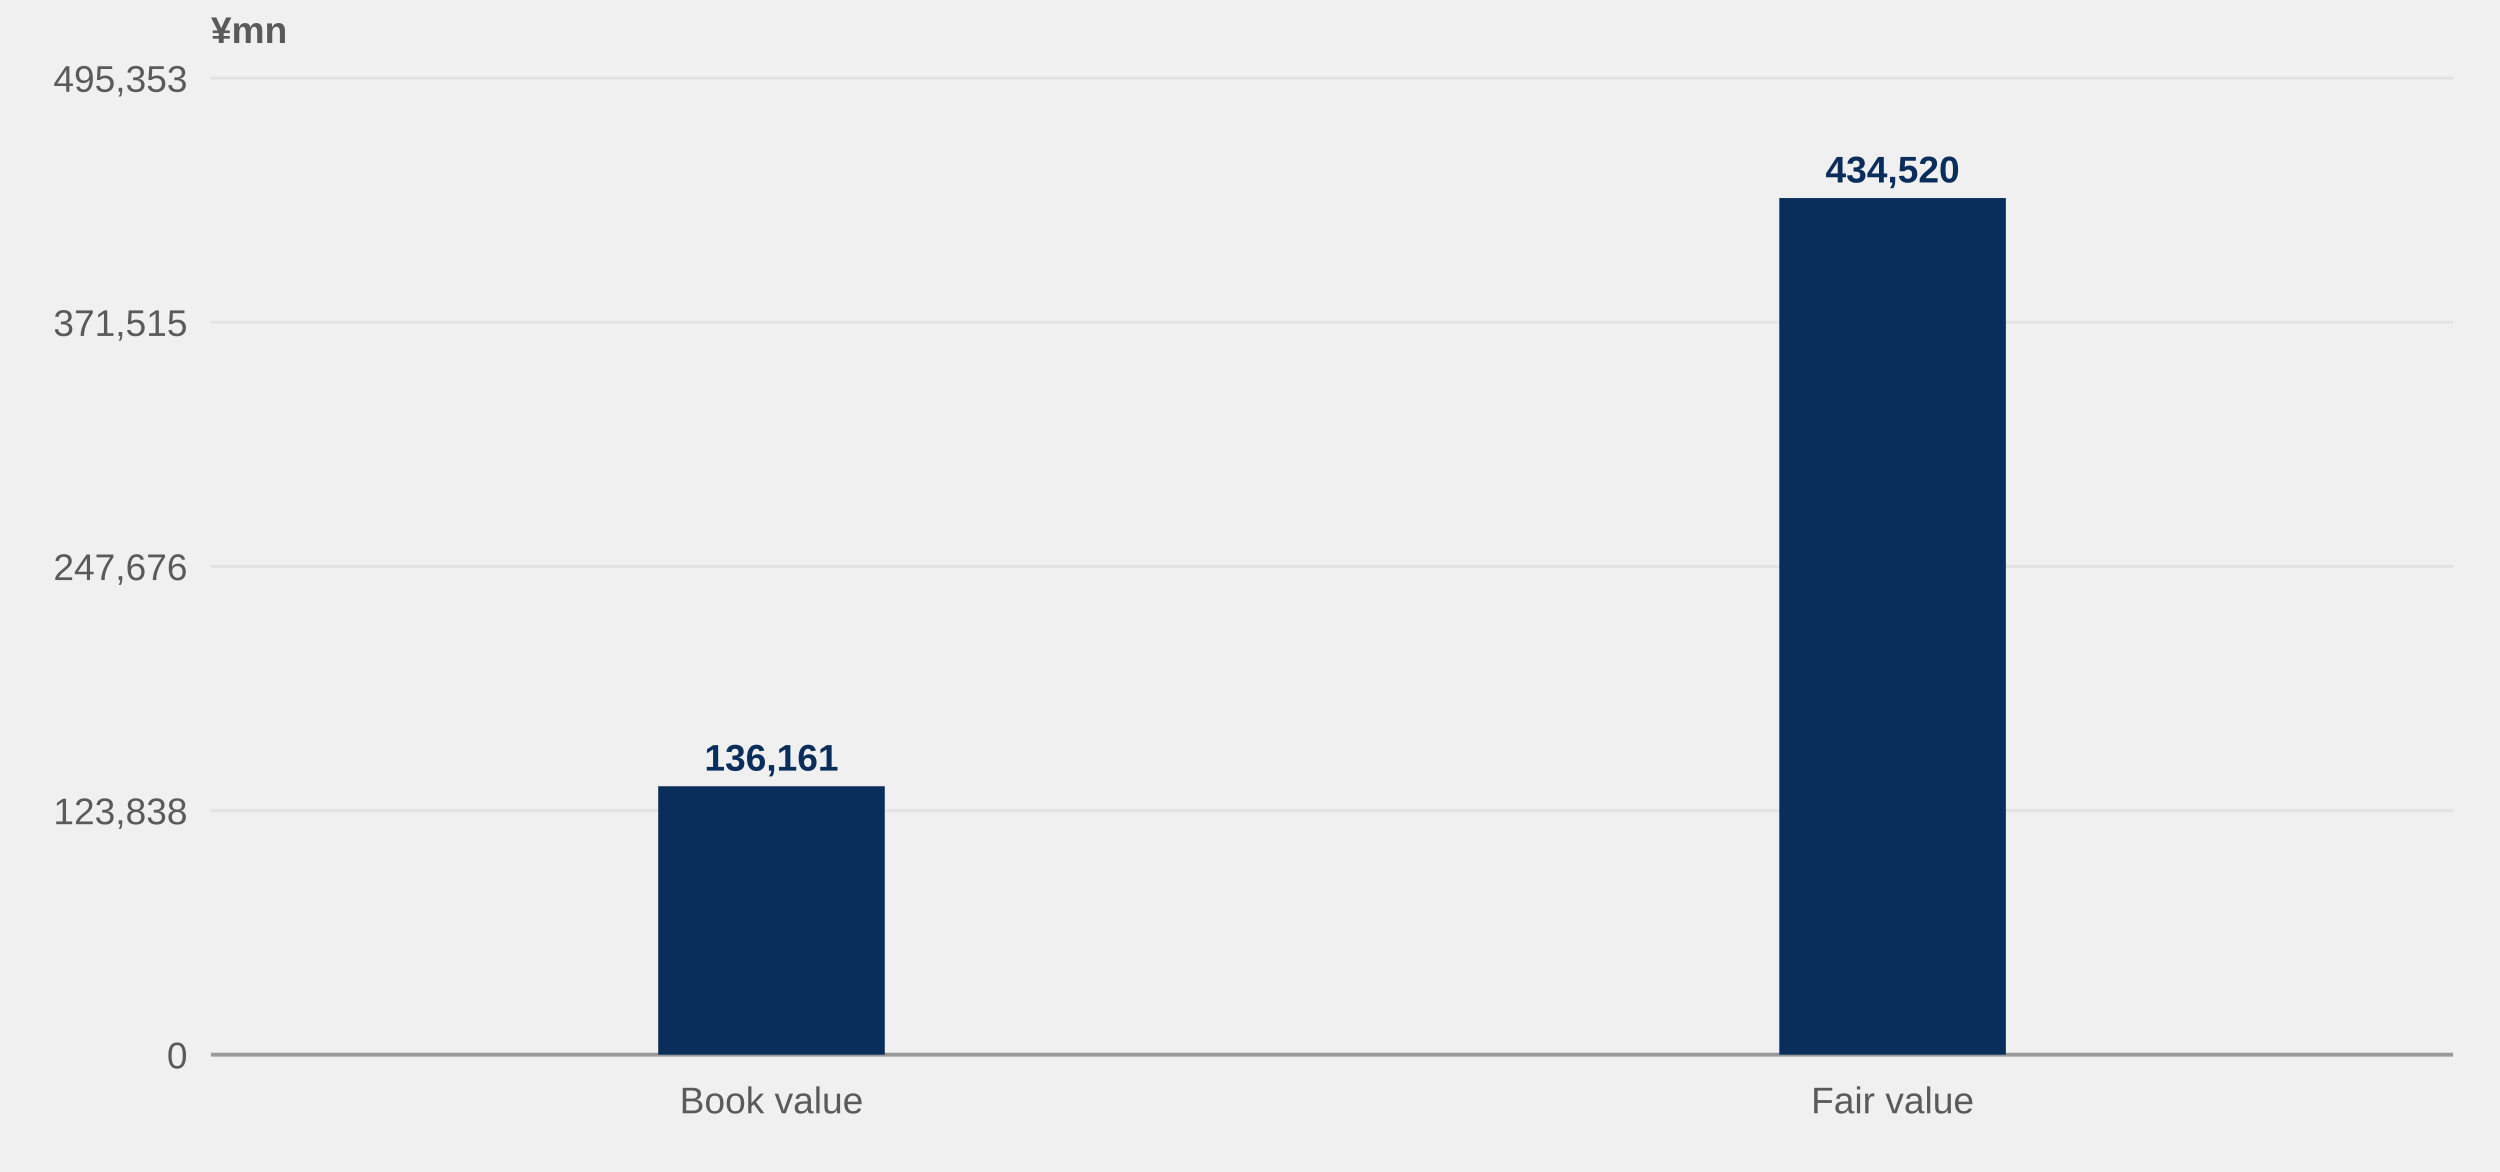
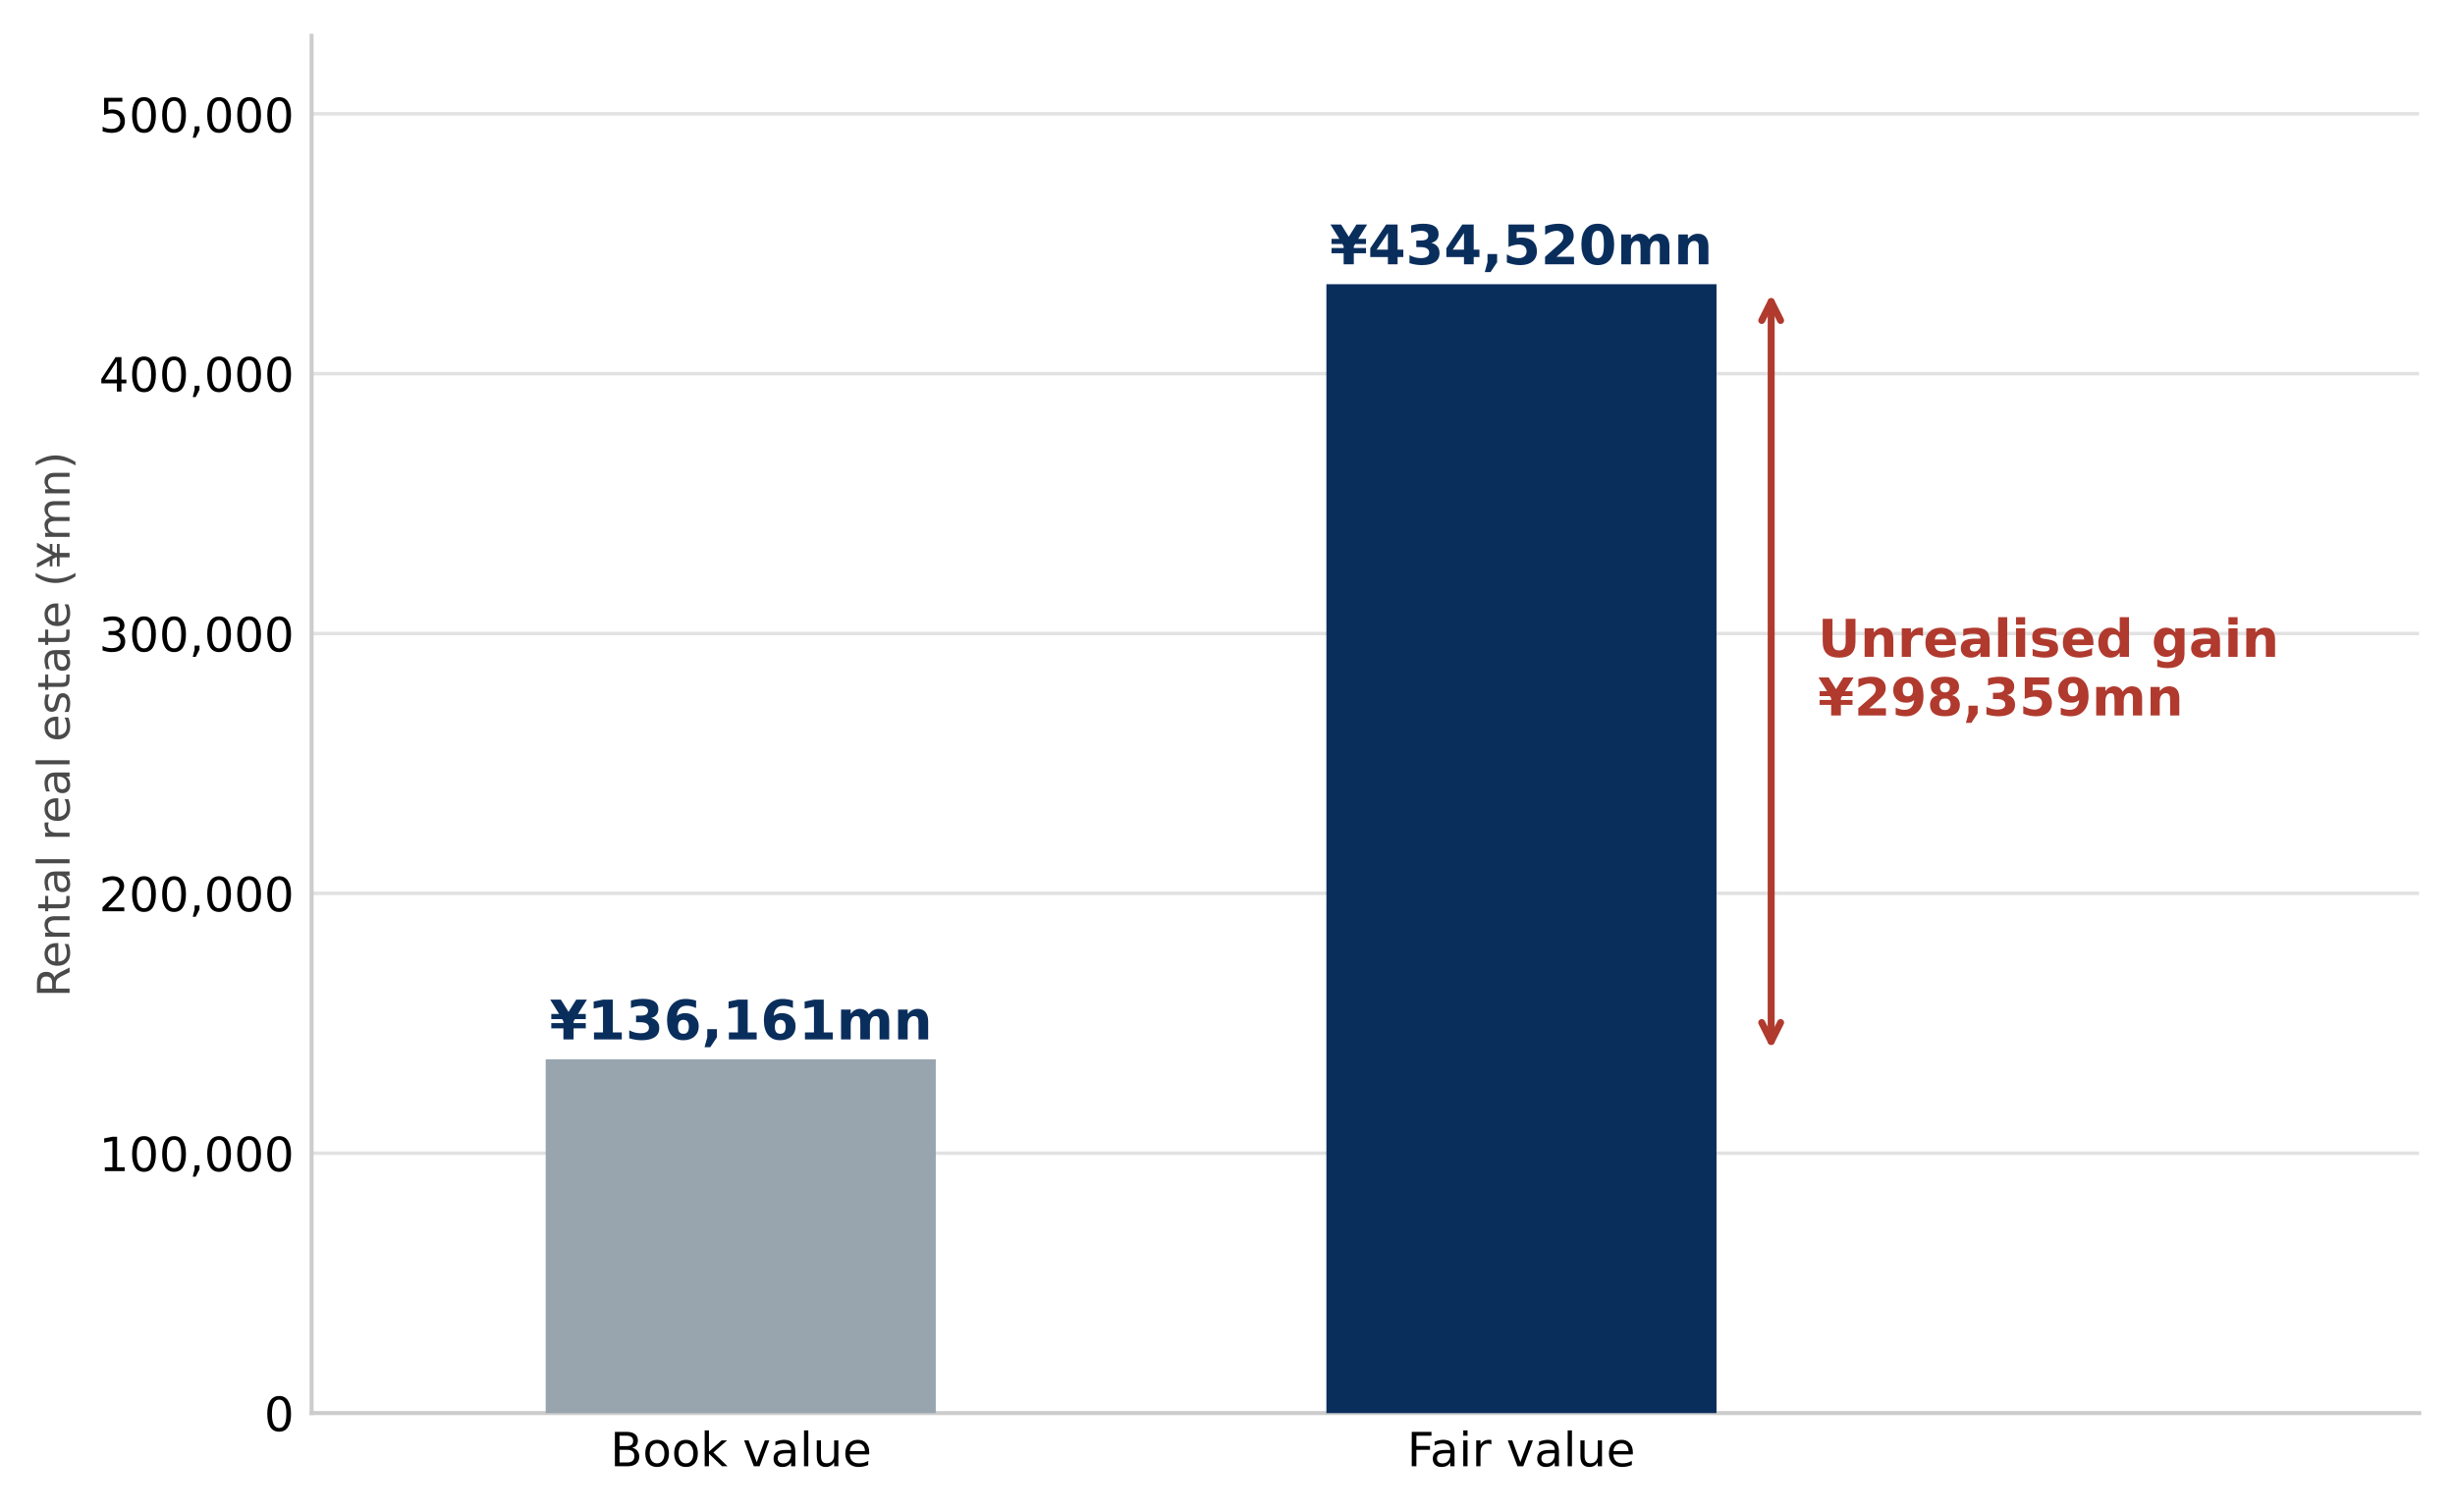
- <svg xmlns="http://www.w3.org/2000/svg" width="100%" viewBox="0 0 640 300" font-family="'Liberation Sans',Arial,sans-serif">
+ <svg xmlns="http://www.w3.org/2000/svg" width="494.0pt" height="304.3pt" viewBox="0 0 494.0 304.3" version="1.1">
  <defs>
-     <pattern id="hatch-c3" width="6" height="6" patternTransform="rotate(45)" patternUnits="userSpaceOnUse">
-       <rect width="6" height="6" fill="#ffffff" opacity="0.45" />
-       <line x1="0" y1="0" x2="0" y2="6" stroke="#ffffff" stroke-width="2.2" opacity="0.55" />
-     </pattern>
+     <style type="text/css">*{stroke-linejoin: round; stroke-linecap: butt}</style>
  </defs>
-   <line x1="54" y1="270" x2="628" y2="270" stroke="#9a9a9a" stroke-width="1" />
-   <text x="48" y="273.5" text-anchor="end" font-size="9.5" fill="#5a5a5a">0</text>
-   <line x1="54" y1="207.5" x2="628" y2="207.5" stroke="#e2e2e2" stroke-width="0.7" />
-   <text x="48" y="211" text-anchor="end" font-size="9.5" fill="#5a5a5a">123,838</text>
-   <line x1="54" y1="145" x2="628" y2="145" stroke="#e2e2e2" stroke-width="0.7" />
-   <text x="48" y="148.5" text-anchor="end" font-size="9.5" fill="#5a5a5a">247,676</text>
-   <line x1="54" y1="82.5" x2="628" y2="82.5" stroke="#e2e2e2" stroke-width="0.7" />
-   <text x="48" y="86" text-anchor="end" font-size="9.5" fill="#5a5a5a">371,515</text>
-   <line x1="54" y1="20" x2="628" y2="20" stroke="#e2e2e2" stroke-width="0.7" />
-   <text x="48" y="23.5" text-anchor="end" font-size="9.5" fill="#5a5a5a">495,353</text>
-   <text x="54" y="11" font-size="9.5" font-weight="bold" fill="#5a5a5a">¥mn</text>
-   <rect x="168.5" y="201.281" width="58" height="68.719" fill="#0a2e5c" />
-   <text x="197.5" y="197.281" text-anchor="middle" font-size="9.5" font-weight="bold" fill="#0a2e5c">136,161</text>
-   <text x="197.5" y="285" text-anchor="middle" font-size="9.5" fill="#5a5a5a">Book value</text>
-   <rect x="455.5" y="50.702" width="58" height="219.298" fill="#0a2e5c" />
-   <text x="484.5" y="46.702" text-anchor="middle" font-size="9.5" font-weight="bold" fill="#0a2e5c">434,520</text>
-   <text x="484.5" y="285" text-anchor="middle" font-size="9.5" fill="#5a5a5a">Fair value</text>
+   <g id="figure_1">
+     <g id="patch_1">
+       <path d="M -0 304.3 L 494.0 304.3 L 494.0 0 L -0 0 z " style="fill: #ffffff" />
+     </g>
+     <g id="axes_1">
+       <g id="patch_2">
+         <path d="M 62.7 284.4 L 486.8 284.4 L 486.8 7.2 L 62.7 7.2 z " style="fill: #ffffff" />
+       </g>
+       <g id="matplotlib.axis_1">
+         <g id="xtick_1">
+           <g id="line2d_1" />
+           <g id="text_1">
+             <text style="font: 9.5px 'DejaVu Sans'; text-anchor: middle" x="149.1" y="295.1" transform="rotate(-0 149.1 295.1)">Book value</text>
+           </g>
+         </g>
+         <g id="xtick_2">
+           <g id="line2d_2" />
+           <g id="text_2">
+             <text style="font: 9.5px 'DejaVu Sans'; text-anchor: middle" x="306.1" y="295.1" transform="rotate(-0 306.1 295.1)">Fair value</text>
+           </g>
+         </g>
+       </g>
+       <g id="matplotlib.axis_2">
+         <g id="ytick_1">
+           <g id="line2d_3">
+             <path d="M 62.7 284.4 L 486.8 284.4 " clip-path="url(#p12e95c0ca6)" style="fill: none; stroke: #e2e2e2; stroke-width: 0.7; stroke-linecap: square" />
+           </g>
+           <g id="line2d_4" />
+           <g id="text_3">
+             <text style="font: 9.5px 'DejaVu Sans'; text-anchor: end" x="59.2" y="288.0" transform="rotate(-0 59.2 288.0)">0</text>
+           </g>
+         </g>
+         <g id="ytick_2">
+           <g id="line2d_5">
+             <path d="M 62.7 232.1 L 486.8 232.1 " clip-path="url(#p12e95c0ca6)" style="fill: none; stroke: #e2e2e2; stroke-width: 0.7; stroke-linecap: square" />
+           </g>
+           <g id="line2d_6" />
+           <g id="text_4">
+             <text style="font: 9.5px 'DejaVu Sans'; text-anchor: end" x="59.2" y="235.7" transform="rotate(-0 59.2 235.7)">100,000</text>
+           </g>
+         </g>
+         <g id="ytick_3">
+           <g id="line2d_7">
+             <path d="M 62.7 179.8 L 486.8 179.8 " clip-path="url(#p12e95c0ca6)" style="fill: none; stroke: #e2e2e2; stroke-width: 0.7; stroke-linecap: square" />
+           </g>
+           <g id="line2d_8" />
+           <g id="text_5">
+             <text style="font: 9.5px 'DejaVu Sans'; text-anchor: end" x="59.2" y="183.4" transform="rotate(-0 59.2 183.4)">200,000</text>
+           </g>
+         </g>
+         <g id="ytick_4">
+           <g id="line2d_9">
+             <path d="M 62.7 127.5 L 486.8 127.5 " clip-path="url(#p12e95c0ca6)" style="fill: none; stroke: #e2e2e2; stroke-width: 0.7; stroke-linecap: square" />
+           </g>
+           <g id="line2d_10" />
+           <g id="text_6">
+             <text style="font: 9.5px 'DejaVu Sans'; text-anchor: end" x="59.2" y="131.1" transform="rotate(-0 59.2 131.1)">300,000</text>
+           </g>
+         </g>
+         <g id="ytick_5">
+           <g id="line2d_11">
+             <path d="M 62.7 75.2 L 486.8 75.2 " clip-path="url(#p12e95c0ca6)" style="fill: none; stroke: #e2e2e2; stroke-width: 0.7; stroke-linecap: square" />
+           </g>
+           <g id="line2d_12" />
+           <g id="text_7">
+             <text style="font: 9.5px 'DejaVu Sans'; text-anchor: end" x="59.2" y="78.8" transform="rotate(-0 59.2 78.8)">400,000</text>
+           </g>
+         </g>
+         <g id="ytick_6">
+           <g id="line2d_13">
+             <path d="M 62.7 22.9 L 486.8 22.9 " clip-path="url(#p12e95c0ca6)" style="fill: none; stroke: #e2e2e2; stroke-width: 0.7; stroke-linecap: square" />
+           </g>
+           <g id="line2d_14" />
+           <g id="text_8">
+             <text style="font: 9.5px 'DejaVu Sans'; text-anchor: end" x="59.2" y="26.6" transform="rotate(-0 59.2 26.6)">500,000</text>
+           </g>
+         </g>
+         <g id="text_9">
+           <text style="fill: #4a4a4a; font: 9px 'DejaVu Sans'; text-anchor: middle" x="14.0" y="145.8" transform="rotate(-90 14.0 145.8)">Rental real estate (¥mn)</text>
+         </g>
+       </g>
+       <g id="patch_3">
+         <path d="M 62.7 284.4 L 62.7 7.2 " style="fill: none; stroke: #cccccc; stroke-width: 0.8; stroke-linejoin: miter; stroke-linecap: square" />
+       </g>
+       <g id="patch_4">
+         <path d="M 62.7 284.4 L 486.8 284.4 " style="fill: none; stroke: #cccccc; stroke-width: 0.8; stroke-linejoin: miter; stroke-linecap: square" />
+       </g>
+       <g id="patch_5">
+         <path d="M 109.8 284.4 L 188.3 284.4 L 188.3 213.2 L 109.8 213.2 z " clip-path="url(#p12e95c0ca6)" style="fill: #98a4ae" />
+       </g>
+       <g id="patch_6">
+         <path d="M 266.9 284.4 L 345.4 284.4 L 345.4 57.2 L 266.9 57.2 z " clip-path="url(#p12e95c0ca6)" style="fill: #0a2e5c" />
+       </g>
+       <g id="text_10">
+         <text style="fill: #0a2e5c; font: 700 11px 'DejaVu Sans'; text-anchor: middle" x="149.1" y="209.2" transform="rotate(-0 149.1 209.2)">¥136,161mn</text>
+       </g>
+       <g id="text_11">
+         <text style="fill: #0a2e5c; font: 700 11px 'DejaVu Sans'; text-anchor: middle" x="306.1" y="53.2" transform="rotate(-0 306.1 53.2)">¥434,520mn</text>
+       </g>
+       <g id="patch_7">
+         <path d="M 356.4 209.6 Q 356.4 135.2 356.4 60.7 " style="fill: none; stroke: #b03a2e; stroke-width: 1.4; stroke-linecap: round" />
+         <path d="M 358.3 205.8 L 356.4 209.6 L 354.5 205.8 " style="fill: none; stroke: #b03a2e; stroke-width: 1.4; stroke-linecap: round" />
+         <path d="M 354.5 64.5 L 356.4 60.7 L 358.3 64.5 " style="fill: none; stroke: #b03a2e; stroke-width: 1.4; stroke-linecap: round" />
+       </g>
+       <g id="text_12">
+         <text style="fill: #b03a2e; font: 700 10.5px 'DejaVu Sans'" transform="translate(365.8 132.2)">Unrealised gain</text>
+         <text style="fill: #b03a2e; font: 700 10.5px 'DejaVu Sans'" transform="translate(365.8 144.0)">¥298,359mn</text>
+       </g>
+     </g>
+   </g>
+   <defs>
+     <clipPath id="p12e95c0ca6">
+       <rect x="62.7" y="7.2" width="424.08" height="277.2" />
+     </clipPath>
+   </defs>
</svg>
